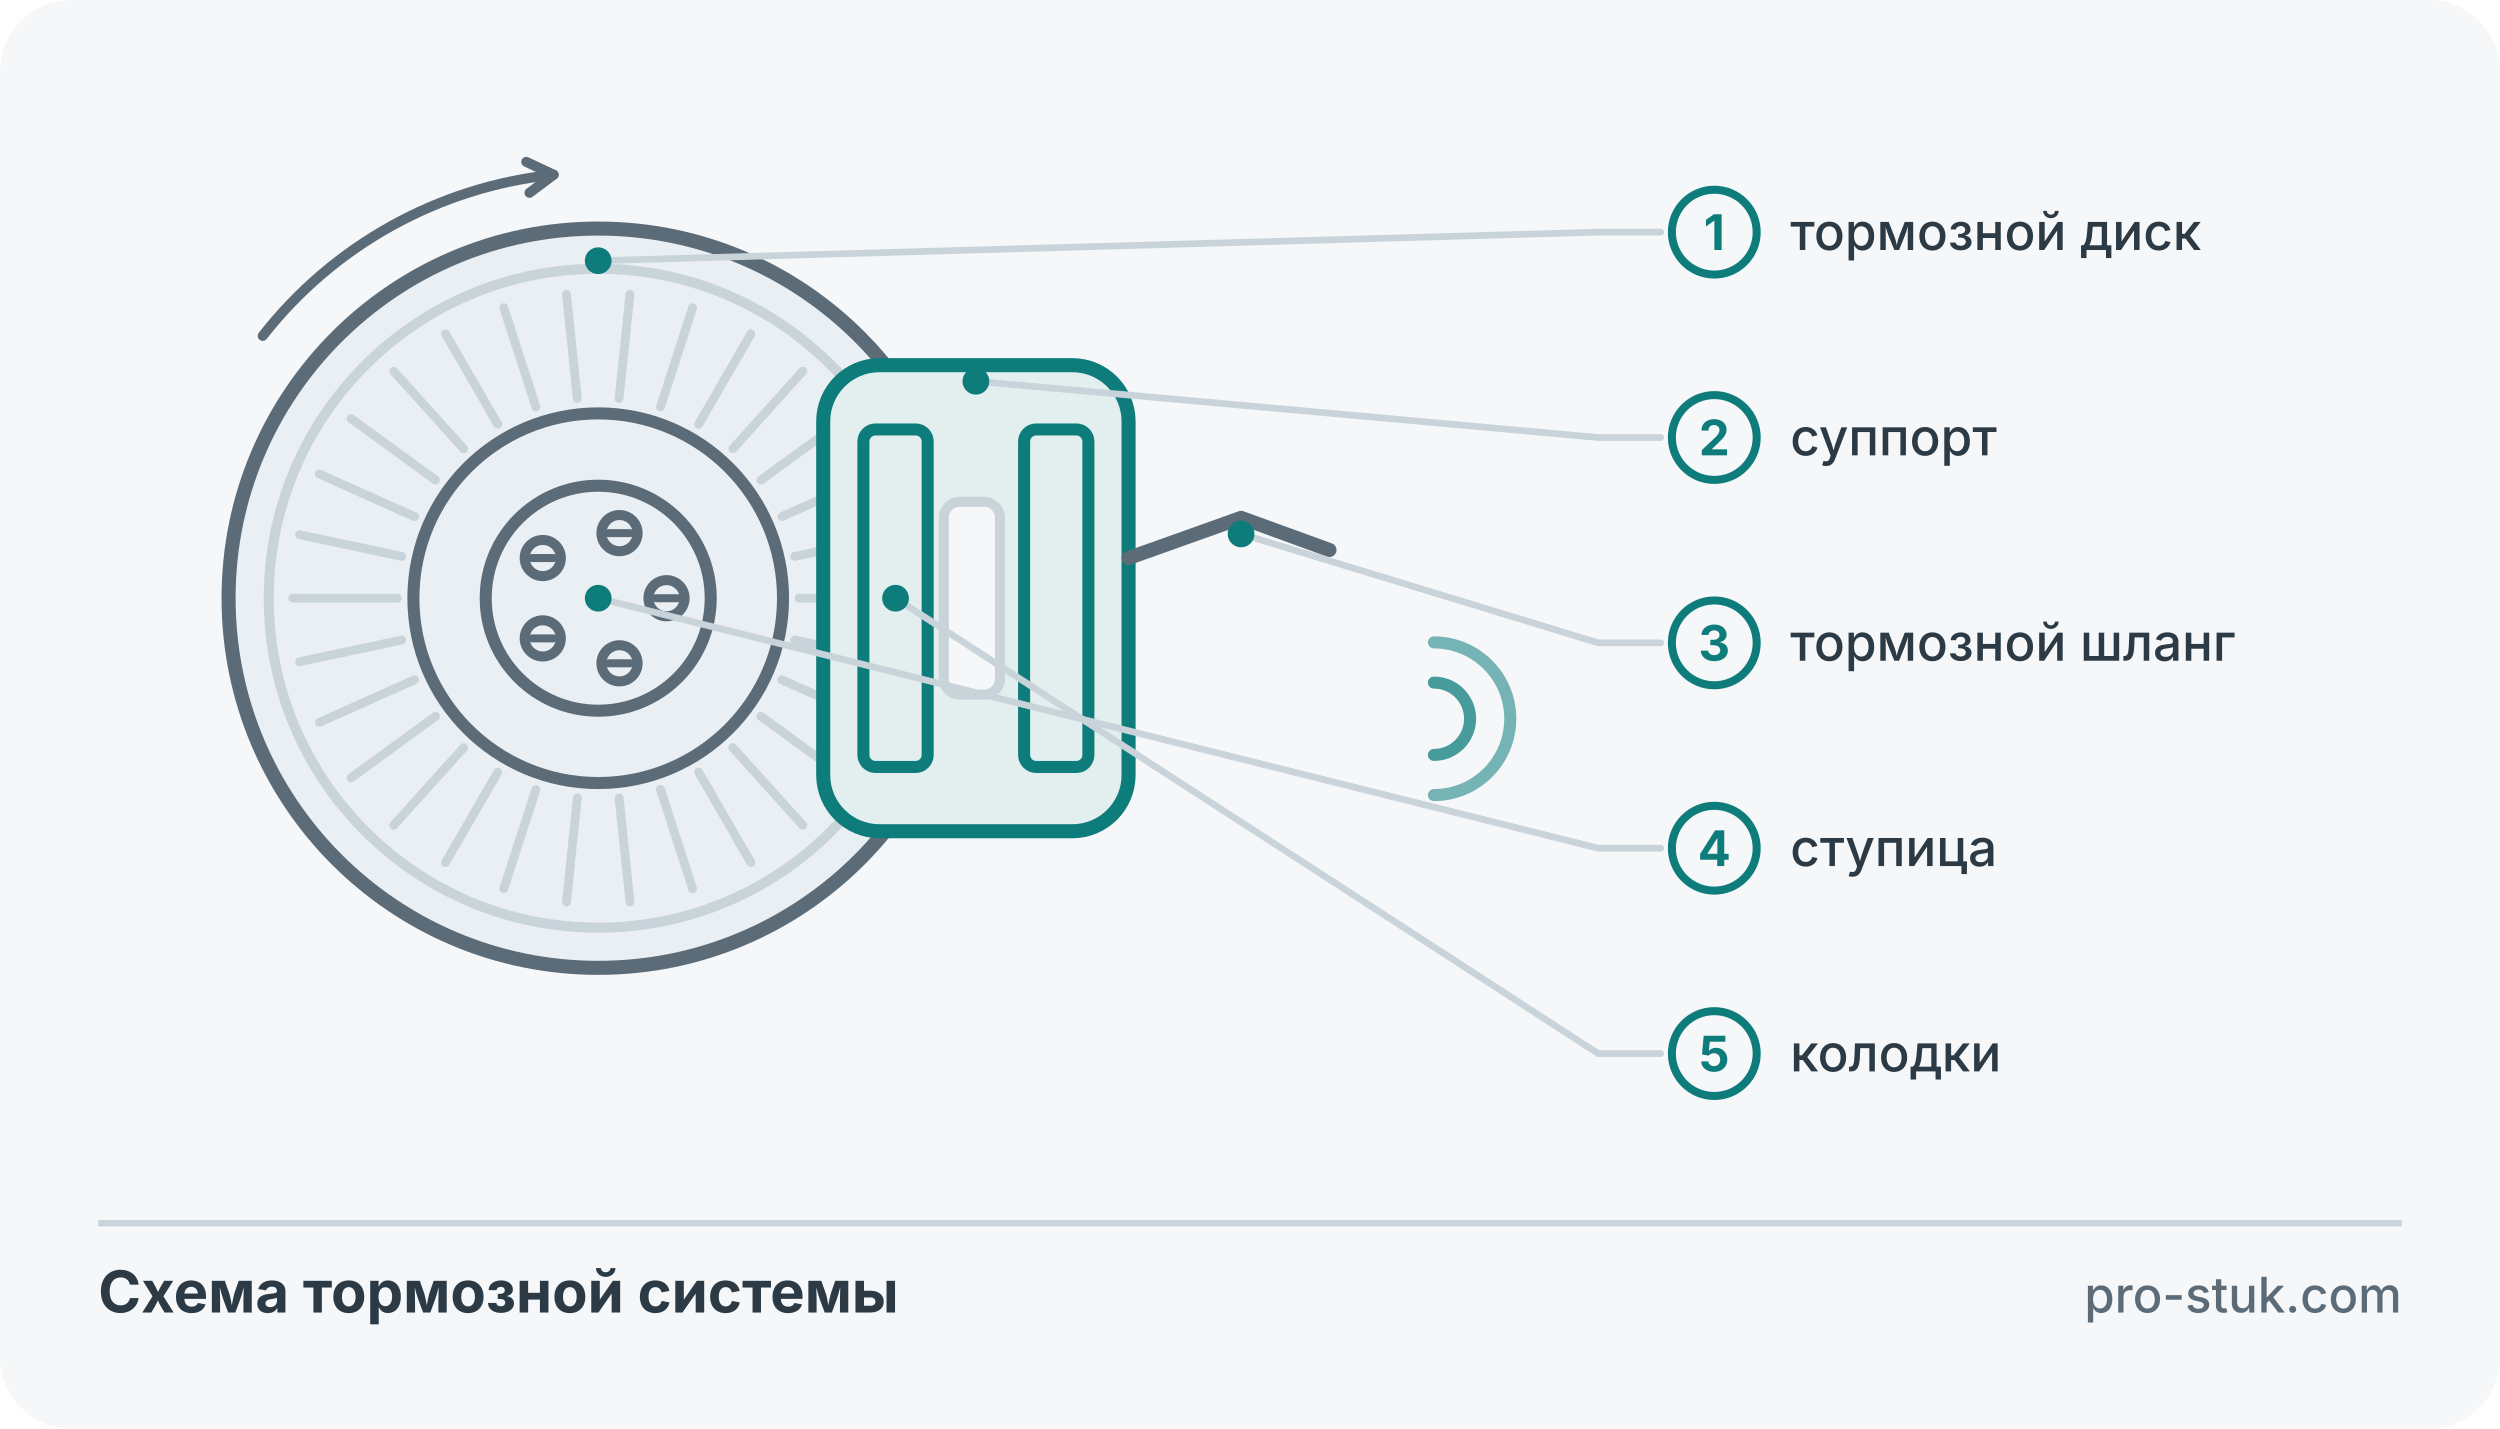
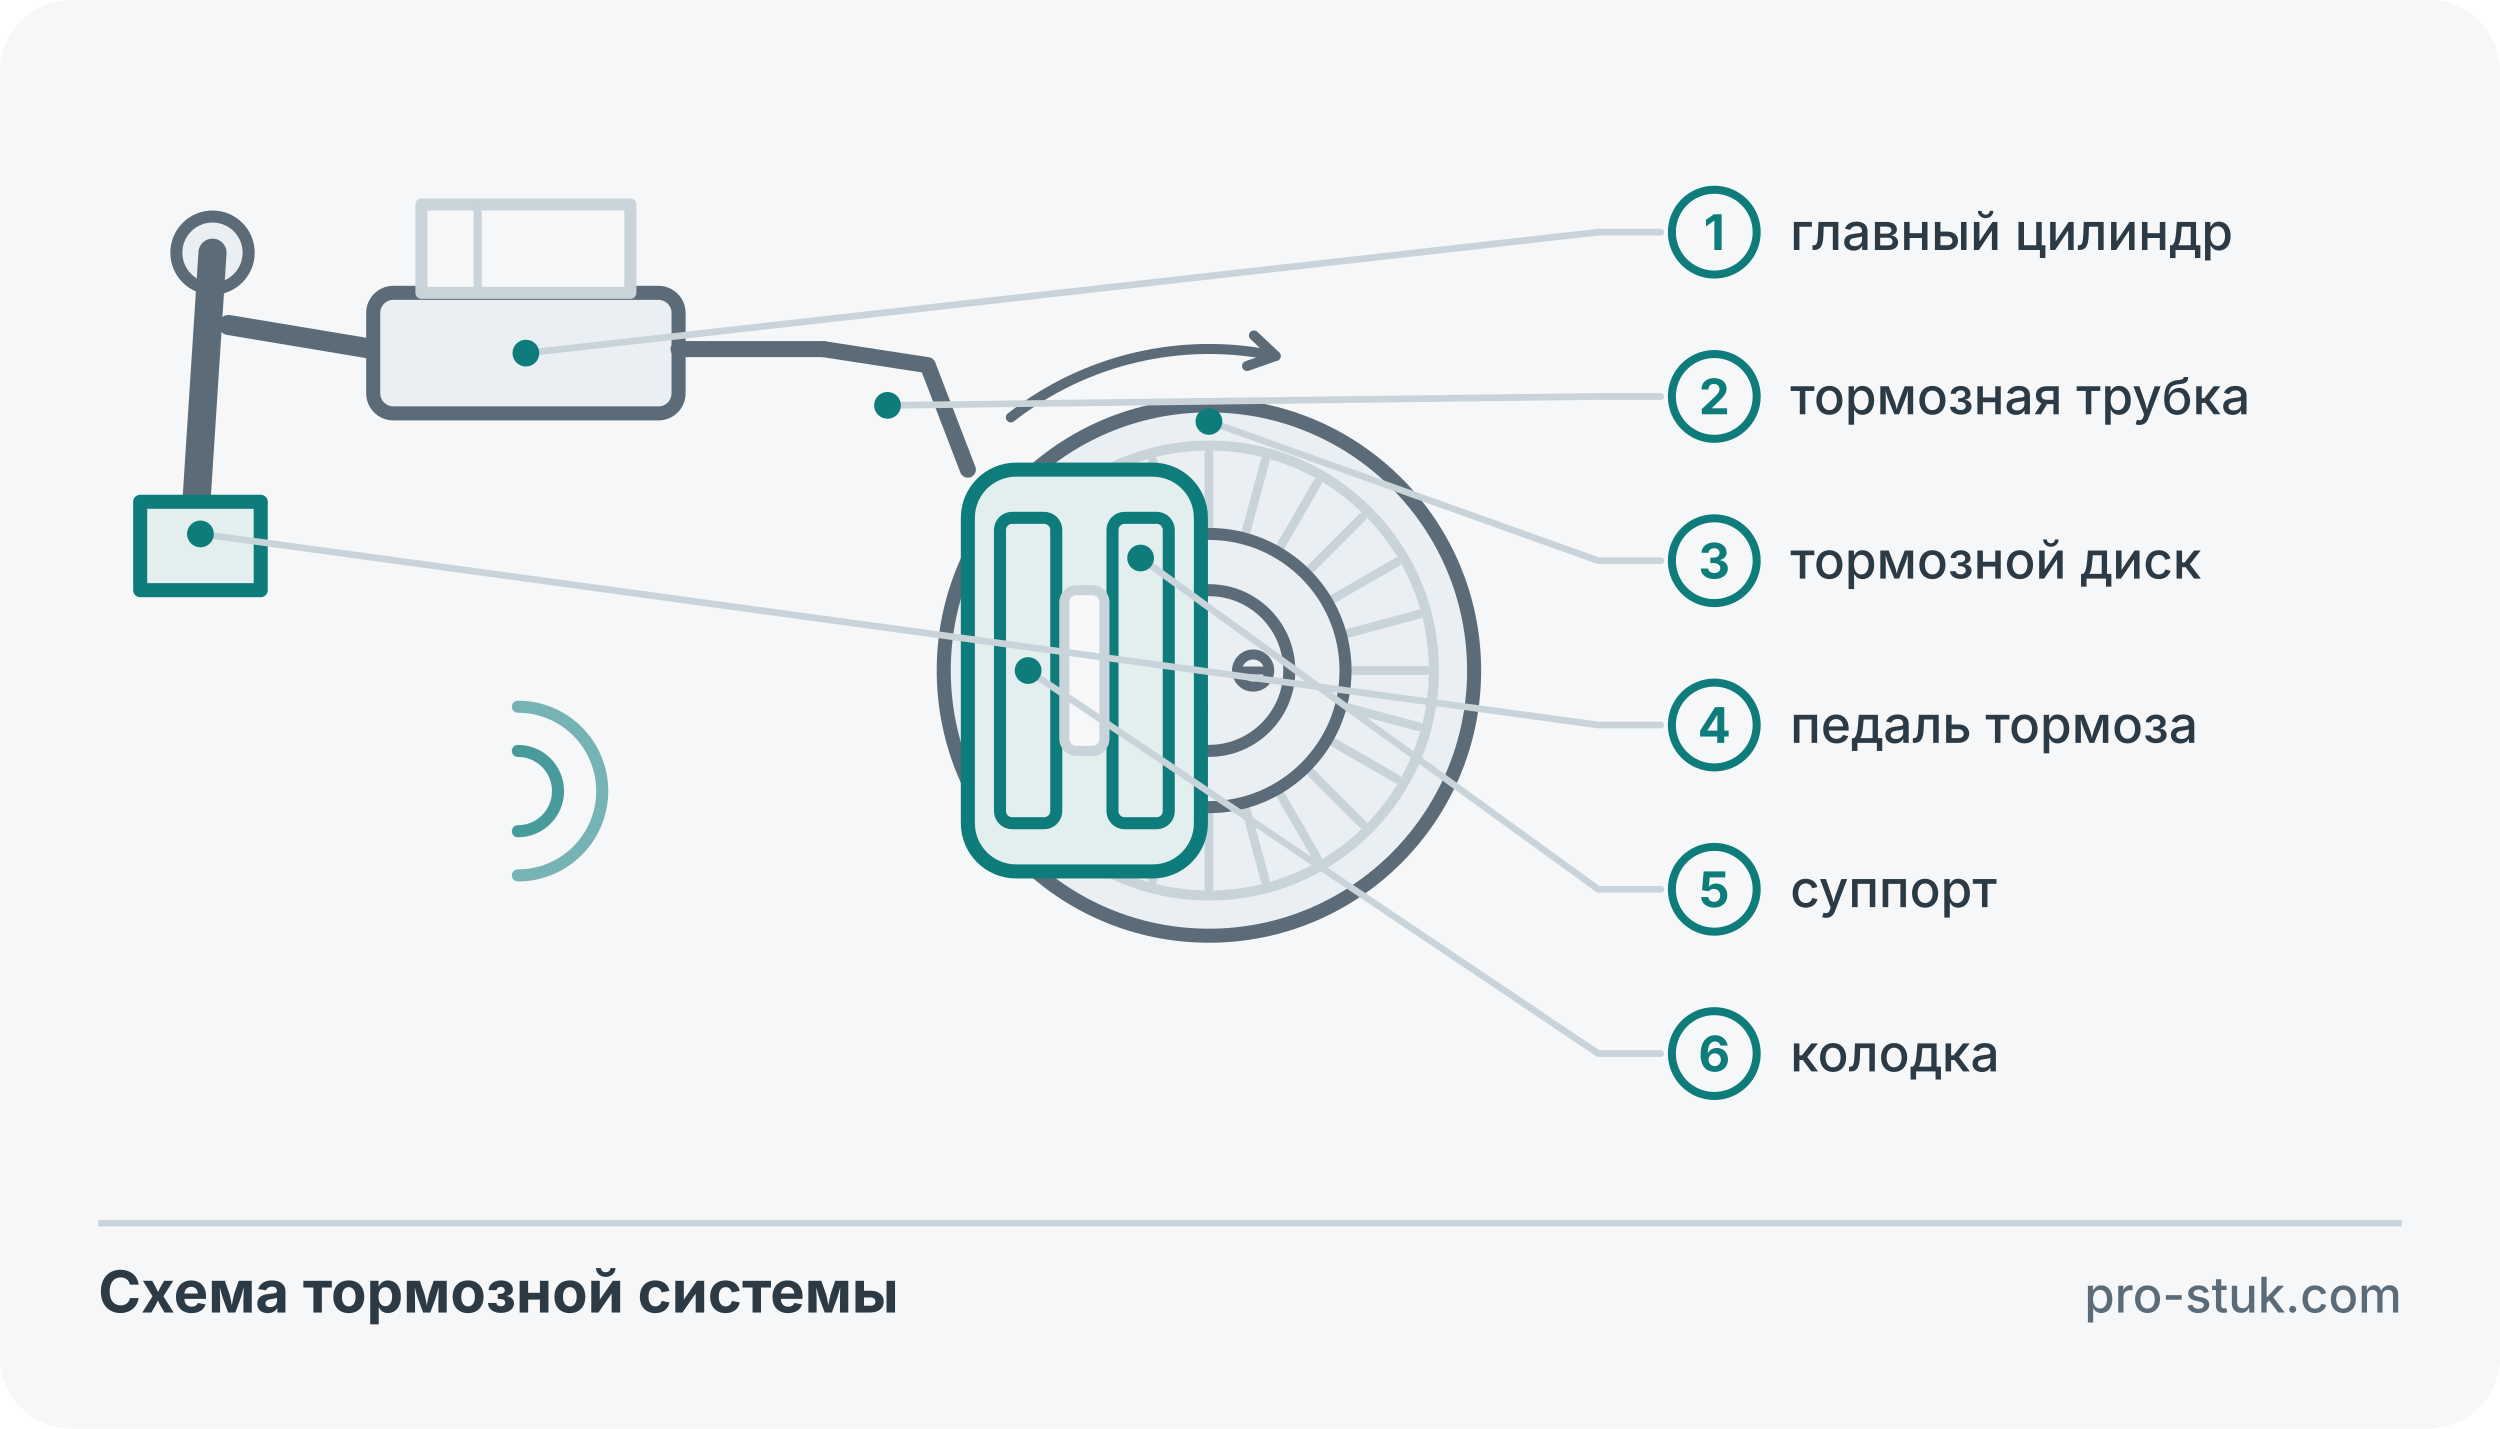
<svg xmlns="http://www.w3.org/2000/svg" viewBox="0 0 560 320" role="img" aria-label="Схема тормозной системы">
  <rect width="560" height="320" rx="16" fill="#F5F7F9" />
  <g transform="translate(8,26) scale(0.9)">
    <g fill="none" stroke-linecap="round" stroke-linejoin="round">
-       <circle cx="140.0" cy="120.0" r="92.0" stroke="#5C6B78" stroke-width="3.5" fill="#EAEFF3" />
-       <circle cx="140.0" cy="120.0" r="82.0" stroke="#C9D3DA" stroke-width="2.5" fill="none" />
-       <path d="M 190.0 120.0 L 216.0 120.0" stroke="#C9D3DA" stroke-width="2.2" />
-       <path d="M 188.9 130.4 L 214.3 135.8" stroke="#C9D3DA" stroke-width="2.2" />
-       <path d="M 185.7 140.3 L 209.4 150.9" stroke="#C9D3DA" stroke-width="2.2" />
-       <path d="M 180.5 149.4 L 201.5 164.7" stroke="#C9D3DA" stroke-width="2.2" />
-       <path d="M 173.5 157.2 L 190.9 176.5" stroke="#C9D3DA" stroke-width="2.2" />
-       <path d="M 165.0 163.3 L 178.0 185.8" stroke="#C9D3DA" stroke-width="2.2" />
-       <path d="M 155.5 167.6 L 163.5 192.3" stroke="#C9D3DA" stroke-width="2.2" />
-       <path d="M 145.2 169.7 L 147.9 195.6" stroke="#C9D3DA" stroke-width="2.2" />
-       <path d="M 134.8 169.7 L 132.1 195.6" stroke="#C9D3DA" stroke-width="2.2" />
-       <path d="M 124.5 167.6 L 116.5 192.3" stroke="#C9D3DA" stroke-width="2.2" />
-       <path d="M 115.0 163.3 L 102.0 185.8" stroke="#C9D3DA" stroke-width="2.2" />
-       <path d="M 106.5 157.2 L 89.1 176.5" stroke="#C9D3DA" stroke-width="2.2" />
-       <path d="M 99.5 149.4 L 78.5 164.7" stroke="#C9D3DA" stroke-width="2.2" />
-       <path d="M 94.3 140.3 L 70.6 150.9" stroke="#C9D3DA" stroke-width="2.2" />
-       <path d="M 91.1 130.4 L 65.7 135.8" stroke="#C9D3DA" stroke-width="2.2" />
-       <path d="M 90.0 120.0 L 64.0 120.0" stroke="#C9D3DA" stroke-width="2.2" />
-       <path d="M 91.1 109.6 L 65.7 104.2" stroke="#C9D3DA" stroke-width="2.2" />
-       <path d="M 94.3 99.7 L 70.6 89.1" stroke="#C9D3DA" stroke-width="2.2" />
-       <path d="M 99.5 90.6 L 78.5 75.3" stroke="#C9D3DA" stroke-width="2.2" />
-       <path d="M 106.5 82.8 L 89.1 63.5" stroke="#C9D3DA" stroke-width="2.2" />
-       <path d="M 115.0 76.7 L 102.0 54.2" stroke="#C9D3DA" stroke-width="2.2" />
-       <path d="M 124.5 72.4 L 116.5 47.7" stroke="#C9D3DA" stroke-width="2.2" />
-       <path d="M 134.8 70.3 L 132.1 44.4" stroke="#C9D3DA" stroke-width="2.2" />
-       <path d="M 145.2 70.3 L 147.9 44.4" stroke="#C9D3DA" stroke-width="2.2" />
-       <path d="M 155.5 72.4 L 163.5 47.7" stroke="#C9D3DA" stroke-width="2.2" />
-       <path d="M 165.0 76.7 L 178.0 54.2" stroke="#C9D3DA" stroke-width="2.2" />
-       <path d="M 173.5 82.8 L 190.9 63.5" stroke="#C9D3DA" stroke-width="2.2" />
-       <path d="M 180.5 90.6 L 201.5 75.3" stroke="#C9D3DA" stroke-width="2.2" />
-       <path d="M 185.7 99.7 L 209.4 89.1" stroke="#C9D3DA" stroke-width="2.2" />
-       <path d="M 188.9 109.6 L 214.3 104.2" stroke="#C9D3DA" stroke-width="2.2" />
-       <circle cx="140.0" cy="120.0" r="46.0" stroke="#5C6B78" stroke-width="3" fill="none" />
-       <circle cx="140.0" cy="120.0" r="28.0" stroke="#5C6B78" stroke-width="3" fill="#EAEFF3" />
-       <circle cx="157.0" cy="120.0" r="4.5" stroke="#5C6B78" stroke-width="2.5" fill="none" />
-       <path d="M 154.3 120.0 L 159.7 120.0" stroke="#5C6B78" stroke-width="2" />
-       <circle cx="145.3" cy="136.2" r="4.5" stroke="#5C6B78" stroke-width="2.5" fill="none" />
-       <path d="M 142.6 136.2 L 148.0 136.2" stroke="#5C6B78" stroke-width="2" />
-       <circle cx="126.2" cy="130.0" r="4.5" stroke="#5C6B78" stroke-width="2.5" fill="none" />
-       <path d="M 123.5 130.0 L 128.9 130.0" stroke="#5C6B78" stroke-width="2" />
-       <circle cx="126.2" cy="110.0" r="4.5" stroke="#5C6B78" stroke-width="2.5" fill="none" />
-       <path d="M 123.5 110.0 L 128.9 110.0" stroke="#5C6B78" stroke-width="2" />
-       <circle cx="145.3" cy="103.8" r="4.5" stroke="#5C6B78" stroke-width="2.5" fill="none" />
-       <path d="M 142.6 103.8 L 148.0 103.8" stroke="#5C6B78" stroke-width="2" />
-       <rect x="196.0" y="62.0" width="76.0" height="116.0" rx="14" stroke="#0E7C7B" stroke-width="3.5" fill="#E3EFEF" />
-       <rect x="206.0" y="78.0" width="16.0" height="84.0" rx="3" stroke="#0E7C7B" stroke-width="3" fill="#E3EFEF" />
-       <rect x="246.0" y="78.0" width="16.0" height="84.0" rx="3" stroke="#0E7C7B" stroke-width="3" fill="#E3EFEF" />
-       <rect x="226.0" y="96.0" width="14.0" height="48.0" rx="4" stroke="#C9D3DA" stroke-width="2.5" fill="#F5F7F9" />
-       <path d="M 272.0 110.0 L 300.0 100.0 L 322.0 108.0" stroke="#5C6B78" stroke-width="3.5" fill="none" />
-       <path d="M 56.5 54.7 A 106.0 106.0 0 0 1 128.9 14.6" stroke="#5C6B78" stroke-width="2.5" fill="none" />
-       <path d="M 122.9 19.1 L 128.9 14.6 L 122.1 11.4" stroke="#5C6B78" stroke-width="2.5" fill="none" />
-       <path d="M 348 141 A 9 9 0 0 1 348 159" stroke="#0E7C7B" stroke-width="3" opacity="0.75" />
-       <path d="M 348 131 A 19 19 0 0 1 348 169" stroke="#0E7C7B" stroke-width="3" opacity="0.55" />
+       <circle cx="44.0" cy="34.0" r="9.0" stroke="#5C6B78" stroke-width="3" fill="#EAEFF3" />
+       <path d="M 44.0 34.0 L 40.0 96.0" stroke="#5C6B78" stroke-width="7" />
+       <path d="M 26.0 96.0 L 56.0 96.0 L 56.0 118.0 L 26.0 118.0 Z" stroke="#0E7C7B" stroke-width="3.5" fill="#E3EFEF" />
+       <path d="M 48.0 52.0 L 84.0 58.0" stroke="#5C6B78" stroke-width="5" />
+       <rect x="84.0" y="44.0" width="76.0" height="30.0" rx="5" stroke="#5C6B78" stroke-width="3.5" fill="#EAEFF3" />
+       <path d="M 96.0 44.0 L 148.0 44.0 L 148.0 22.0 L 96.0 22.0 Z" stroke="#C9D3DA" stroke-width="3" fill="#F5F7F9" />
+       <path d="M 110.0 22.0 L 110.0 44.0" stroke="#C9D3DA" stroke-width="2" />
+       <path d="M 160.0 58.0 L 196.0 58.0" stroke="#5C6B78" stroke-width="4" />
+       <path d="M 196.0 58.0 L 222.0 62.0 L 232.0 88.0" stroke="#5C6B78" stroke-width="4" fill="none" />
+       <circle cx="292.0" cy="138.0" r="66.0" stroke="#5C6B78" stroke-width="3.5" fill="#EAEFF3" />
+       <circle cx="292.0" cy="138.0" r="56.0" stroke="#C9D3DA" stroke-width="2.5" fill="none" />
+       <path d="M 328.0 138.0 L 346.0 138.0" stroke="#C9D3DA" stroke-width="2.2" />
+       <path d="M 326.8 147.3 L 344.2 152.0" stroke="#C9D3DA" stroke-width="2.2" />
+       <path d="M 323.2 156.0 L 338.8 165.0" stroke="#C9D3DA" stroke-width="2.2" />
+       <path d="M 317.5 163.5 L 330.2 176.2" stroke="#C9D3DA" stroke-width="2.2" />
+       <path d="M 310.0 169.2 L 319.0 184.8" stroke="#C9D3DA" stroke-width="2.2" />
+       <path d="M 301.3 172.8 L 306.0 190.2" stroke="#C9D3DA" stroke-width="2.2" />
+       <path d="M 292.0 174.0 L 292.0 192.0" stroke="#C9D3DA" stroke-width="2.2" />
+       <path d="M 282.7 172.8 L 278.0 190.2" stroke="#C9D3DA" stroke-width="2.2" />
+       <path d="M 274.0 169.2 L 265.0 184.8" stroke="#C9D3DA" stroke-width="2.2" />
+       <path d="M 266.5 163.5 L 253.8 176.2" stroke="#C9D3DA" stroke-width="2.2" />
+       <path d="M 260.8 156.0 L 245.2 165.0" stroke="#C9D3DA" stroke-width="2.2" />
+       <path d="M 257.2 147.3 L 239.8 152.0" stroke="#C9D3DA" stroke-width="2.2" />
+       <path d="M 256.0 138.0 L 238.0 138.0" stroke="#C9D3DA" stroke-width="2.2" />
+       <path d="M 257.2 128.7 L 239.8 124.0" stroke="#C9D3DA" stroke-width="2.2" />
+       <path d="M 260.8 120.0 L 245.2 111.0" stroke="#C9D3DA" stroke-width="2.2" />
+       <path d="M 266.5 112.5 L 253.8 99.8" stroke="#C9D3DA" stroke-width="2.2" />
+       <path d="M 274.0 106.8 L 265.0 91.2" stroke="#C9D3DA" stroke-width="2.2" />
+       <path d="M 282.7 103.2 L 278.0 85.8" stroke="#C9D3DA" stroke-width="2.2" />
+       <path d="M 292.0 102.0 L 292.0 84.0" stroke="#C9D3DA" stroke-width="2.2" />
+       <path d="M 301.3 103.2 L 306.0 85.8" stroke="#C9D3DA" stroke-width="2.2" />
+       <path d="M 310.0 106.8 L 319.0 91.2" stroke="#C9D3DA" stroke-width="2.2" />
+       <path d="M 317.5 112.5 L 330.2 99.8" stroke="#C9D3DA" stroke-width="2.2" />
+       <path d="M 323.2 120.0 L 338.8 111.0" stroke="#C9D3DA" stroke-width="2.2" />
+       <path d="M 326.8 128.7 L 344.2 124.0" stroke="#C9D3DA" stroke-width="2.2" />
+       <circle cx="292.0" cy="138.0" r="34.0" stroke="#5C6B78" stroke-width="3" fill="none" />
+       <circle cx="292.0" cy="138.0" r="20.0" stroke="#5C6B78" stroke-width="3" fill="#EAEFF3" />
+       <circle cx="303.0" cy="138.0" r="4.0" stroke="#5C6B78" stroke-width="2.5" fill="none" />
+       <path d="M 300.6 138.0 L 305.4 138.0" stroke="#5C6B78" stroke-width="2" />
+       <circle cx="286.5" cy="147.5" r="4.0" stroke="#5C6B78" stroke-width="2.5" fill="none" />
+       <path d="M 284.1 147.5 L 288.9 147.5" stroke="#5C6B78" stroke-width="2" />
+       <circle cx="286.5" cy="128.5" r="4.0" stroke="#5C6B78" stroke-width="2.5" fill="none" />
+       <path d="M 284.1 128.5 L 288.9 128.5" stroke="#5C6B78" stroke-width="2" />
+       <rect x="232.0" y="88.0" width="58.0" height="100.0" rx="12" stroke="#0E7C7B" stroke-width="3.5" fill="#E3EFEF" />
+       <rect x="240.0" y="100.0" width="14.0" height="76.0" rx="3" stroke="#0E7C7B" stroke-width="3" fill="#E3EFEF" />
+       <rect x="268.0" y="100.0" width="14.0" height="76.0" rx="3" stroke="#0E7C7B" stroke-width="3" fill="#E3EFEF" />
+       <rect x="256.0" y="118.0" width="10.0" height="40.0" rx="3" stroke="#C9D3DA" stroke-width="2.5" fill="#F5F7F9" />
+       <path d="M 242.7 75.0 A 80.0 80.0 0 0 1 308.6 59.7" stroke="#5C6B78" stroke-width="2.5" fill="none" />
+       <path d="M 301.5 62.2 L 308.6 59.7 L 303.2 54.6" stroke="#5C6B78" stroke-width="2.5" fill="none" />
+       <path d="M 120 158 A 10 10 0 0 1 120 178" stroke="#0E7C7B" stroke-width="3" opacity="0.75" />
+       <path d="M 120 147 A 21 21 0 0 1 120 189" stroke="#0E7C7B" stroke-width="3" opacity="0.55" />
    </g>
  </g>
  <g fill="none" stroke-linecap="round" stroke-linejoin="round">
-     <path d="M 134.0 58.4 L 358.0 52.0 L 372.0 52.0" stroke="#C9D3DA" stroke-width="1.5" fill="none" />
-     <circle cx="134.0" cy="58.4" r="3" fill="#0E7C7B" />
+     <path d="M 117.8 79.1 L 358.0 52.0 L 372.0 52.0" stroke="#C9D3DA" stroke-width="1.5" fill="none" />
+     <circle cx="117.8" cy="79.1" r="3" fill="#0E7C7B" />
    <circle cx="384.0" cy="52.0" r="9.5" fill="#F5F7F9" stroke="#0E7C7B" stroke-width="1.8" />
    <text x="384.0" y="56.0" font-family="Manrope, Inter, system-ui, -apple-system, Segoe UI, sans-serif" font-size="11" font-weight="700" fill="#0E7C7B" text-anchor="middle">1</text>
-     <text x="401.0" y="56.0" font-family="Manrope, Inter, system-ui, -apple-system, Segoe UI, sans-serif" font-size="11.5" font-weight="500" fill="#2B3A44" text-anchor="start">тормозной диск</text>
-     <path d="M 218.6 85.4 L 358.0 98.0 L 372.0 98.0" stroke="#C9D3DA" stroke-width="1.5" fill="none" />
-     <circle cx="218.6" cy="85.4" r="3" fill="#0E7C7B" />
-     <circle cx="384.0" cy="98.0" r="9.5" fill="#F5F7F9" stroke="#0E7C7B" stroke-width="1.8" />
-     <text x="384.0" y="102.0" font-family="Manrope, Inter, system-ui, -apple-system, Segoe UI, sans-serif" font-size="11" font-weight="700" fill="#0E7C7B" text-anchor="middle">2</text>
-     <text x="401.0" y="102.0" font-family="Manrope, Inter, system-ui, -apple-system, Segoe UI, sans-serif" font-size="11.5" font-weight="500" fill="#2B3A44" text-anchor="start">суппорт</text>
-     <path d="M 278.0 119.6 L 358.0 144.0 L 372.0 144.0" stroke="#C9D3DA" stroke-width="1.5" fill="none" />
-     <circle cx="278.0" cy="119.6" r="3" fill="#0E7C7B" />
-     <circle cx="384.0" cy="144.0" r="9.5" fill="#F5F7F9" stroke="#0E7C7B" stroke-width="1.8" />
-     <text x="384.0" y="148.0" font-family="Manrope, Inter, system-ui, -apple-system, Segoe UI, sans-serif" font-size="11" font-weight="700" fill="#0E7C7B" text-anchor="middle">3</text>
-     <text x="401.0" y="148.0" font-family="Manrope, Inter, system-ui, -apple-system, Segoe UI, sans-serif" font-size="11.5" font-weight="500" fill="#2B3A44" text-anchor="start">тормозной шланг</text>
-     <path d="M 134.0 134.0 L 358.0 190.0 L 372.0 190.0" stroke="#C9D3DA" stroke-width="1.5" fill="none" />
-     <circle cx="134.0" cy="134.0" r="3" fill="#0E7C7B" />
-     <circle cx="384.0" cy="190.0" r="9.5" fill="#F5F7F9" stroke="#0E7C7B" stroke-width="1.8" />
-     <text x="384.0" y="194.0" font-family="Manrope, Inter, system-ui, -apple-system, Segoe UI, sans-serif" font-size="11" font-weight="700" fill="#0E7C7B" text-anchor="middle">4</text>
-     <text x="401.0" y="194.0" font-family="Manrope, Inter, system-ui, -apple-system, Segoe UI, sans-serif" font-size="11.5" font-weight="500" fill="#2B3A44" text-anchor="start">ступица</text>
-     <path d="M 200.6 134.0 L 358.0 236.0 L 372.0 236.0" stroke="#C9D3DA" stroke-width="1.5" fill="none" />
-     <circle cx="200.6" cy="134.0" r="3" fill="#0E7C7B" />
+     <text x="401.0" y="56.0" font-family="Manrope, Inter, system-ui, -apple-system, Segoe UI, sans-serif" font-size="11.5" font-weight="500" fill="#2B3A44" text-anchor="start">главный цилиндр</text>
+     <path d="M 198.8 90.8 L 358.0 88.8 L 372.0 88.8" stroke="#C9D3DA" stroke-width="1.5" fill="none" />
+     <circle cx="198.8" cy="90.8" r="3" fill="#0E7C7B" />
+     <circle cx="384.0" cy="88.8" r="9.5" fill="#F5F7F9" stroke="#0E7C7B" stroke-width="1.8" />
+     <text x="384.0" y="92.8" font-family="Manrope, Inter, system-ui, -apple-system, Segoe UI, sans-serif" font-size="11" font-weight="700" fill="#0E7C7B" text-anchor="middle">2</text>
+     <text x="401.0" y="92.8" font-family="Manrope, Inter, system-ui, -apple-system, Segoe UI, sans-serif" font-size="11.5" font-weight="500" fill="#2B3A44" text-anchor="start">тормозная трубка</text>
+     <path d="M 270.8 94.4 L 358.0 125.6 L 372.0 125.6" stroke="#C9D3DA" stroke-width="1.5" fill="none" />
+     <circle cx="270.8" cy="94.4" r="3" fill="#0E7C7B" />
+     <circle cx="384.0" cy="125.6" r="9.5" fill="#F5F7F9" stroke="#0E7C7B" stroke-width="1.8" />
+     <text x="384.0" y="129.6" font-family="Manrope, Inter, system-ui, -apple-system, Segoe UI, sans-serif" font-size="11" font-weight="700" fill="#0E7C7B" text-anchor="middle">3</text>
+     <text x="401.0" y="129.6" font-family="Manrope, Inter, system-ui, -apple-system, Segoe UI, sans-serif" font-size="11.5" font-weight="500" fill="#2B3A44" text-anchor="start">тормозной диск</text>
+     <path d="M 44.9 119.6 L 358.0 162.4 L 372.0 162.4" stroke="#C9D3DA" stroke-width="1.5" fill="none" />
+     <circle cx="44.9" cy="119.6" r="3" fill="#0E7C7B" />
+     <circle cx="384.0" cy="162.4" r="9.5" fill="#F5F7F9" stroke="#0E7C7B" stroke-width="1.8" />
+     <text x="384.0" y="166.4" font-family="Manrope, Inter, system-ui, -apple-system, Segoe UI, sans-serif" font-size="11" font-weight="700" fill="#0E7C7B" text-anchor="middle">4</text>
+     <text x="401.0" y="166.4" font-family="Manrope, Inter, system-ui, -apple-system, Segoe UI, sans-serif" font-size="11.5" font-weight="500" fill="#2B3A44" text-anchor="start">педаль тормоза</text>
+     <path d="M 255.5 125.0 L 358.0 199.2 L 372.0 199.2" stroke="#C9D3DA" stroke-width="1.5" fill="none" />
+     <circle cx="255.5" cy="125.0" r="3" fill="#0E7C7B" />
+     <circle cx="384.0" cy="199.2" r="9.5" fill="#F5F7F9" stroke="#0E7C7B" stroke-width="1.8" />
+     <text x="384.0" y="203.2" font-family="Manrope, Inter, system-ui, -apple-system, Segoe UI, sans-serif" font-size="11" font-weight="700" fill="#0E7C7B" text-anchor="middle">5</text>
+     <text x="401.0" y="203.2" font-family="Manrope, Inter, system-ui, -apple-system, Segoe UI, sans-serif" font-size="11.5" font-weight="500" fill="#2B3A44" text-anchor="start">суппорт</text>
+     <path d="M 230.3 150.2 L 358.0 236.0 L 372.0 236.0" stroke="#C9D3DA" stroke-width="1.5" fill="none" />
+     <circle cx="230.3" cy="150.2" r="3" fill="#0E7C7B" />
    <circle cx="384.0" cy="236.0" r="9.5" fill="#F5F7F9" stroke="#0E7C7B" stroke-width="1.8" />
-     <text x="384.0" y="240.0" font-family="Manrope, Inter, system-ui, -apple-system, Segoe UI, sans-serif" font-size="11" font-weight="700" fill="#0E7C7B" text-anchor="middle">5</text>
-     <text x="401.0" y="240.0" font-family="Manrope, Inter, system-ui, -apple-system, Segoe UI, sans-serif" font-size="11.5" font-weight="500" fill="#2B3A44" text-anchor="start">колодки</text>
+     <text x="384.0" y="240.0" font-family="Manrope, Inter, system-ui, -apple-system, Segoe UI, sans-serif" font-size="11" font-weight="700" fill="#0E7C7B" text-anchor="middle">6</text>
+     <text x="401.0" y="240.0" font-family="Manrope, Inter, system-ui, -apple-system, Segoe UI, sans-serif" font-size="11.5" font-weight="500" fill="#2B3A44" text-anchor="start">колодка</text>
  </g>
  <path d="M 22 274 L 538 274" stroke="#C9D3DA" stroke-width="1.4" fill="none" />
  <text x="22.0" y="294.0" font-family="Manrope, Inter, system-ui, -apple-system, Segoe UI, sans-serif" font-size="13" font-weight="700" fill="#2B3A44" text-anchor="start">Схема тормозной системы</text>
  <text x="538.0" y="294.0" font-family="Manrope, Inter, system-ui, -apple-system, Segoe UI, sans-serif" font-size="11" font-weight="500" fill="#5C6B78" text-anchor="end">pro-stuk.com</text>
</svg>
